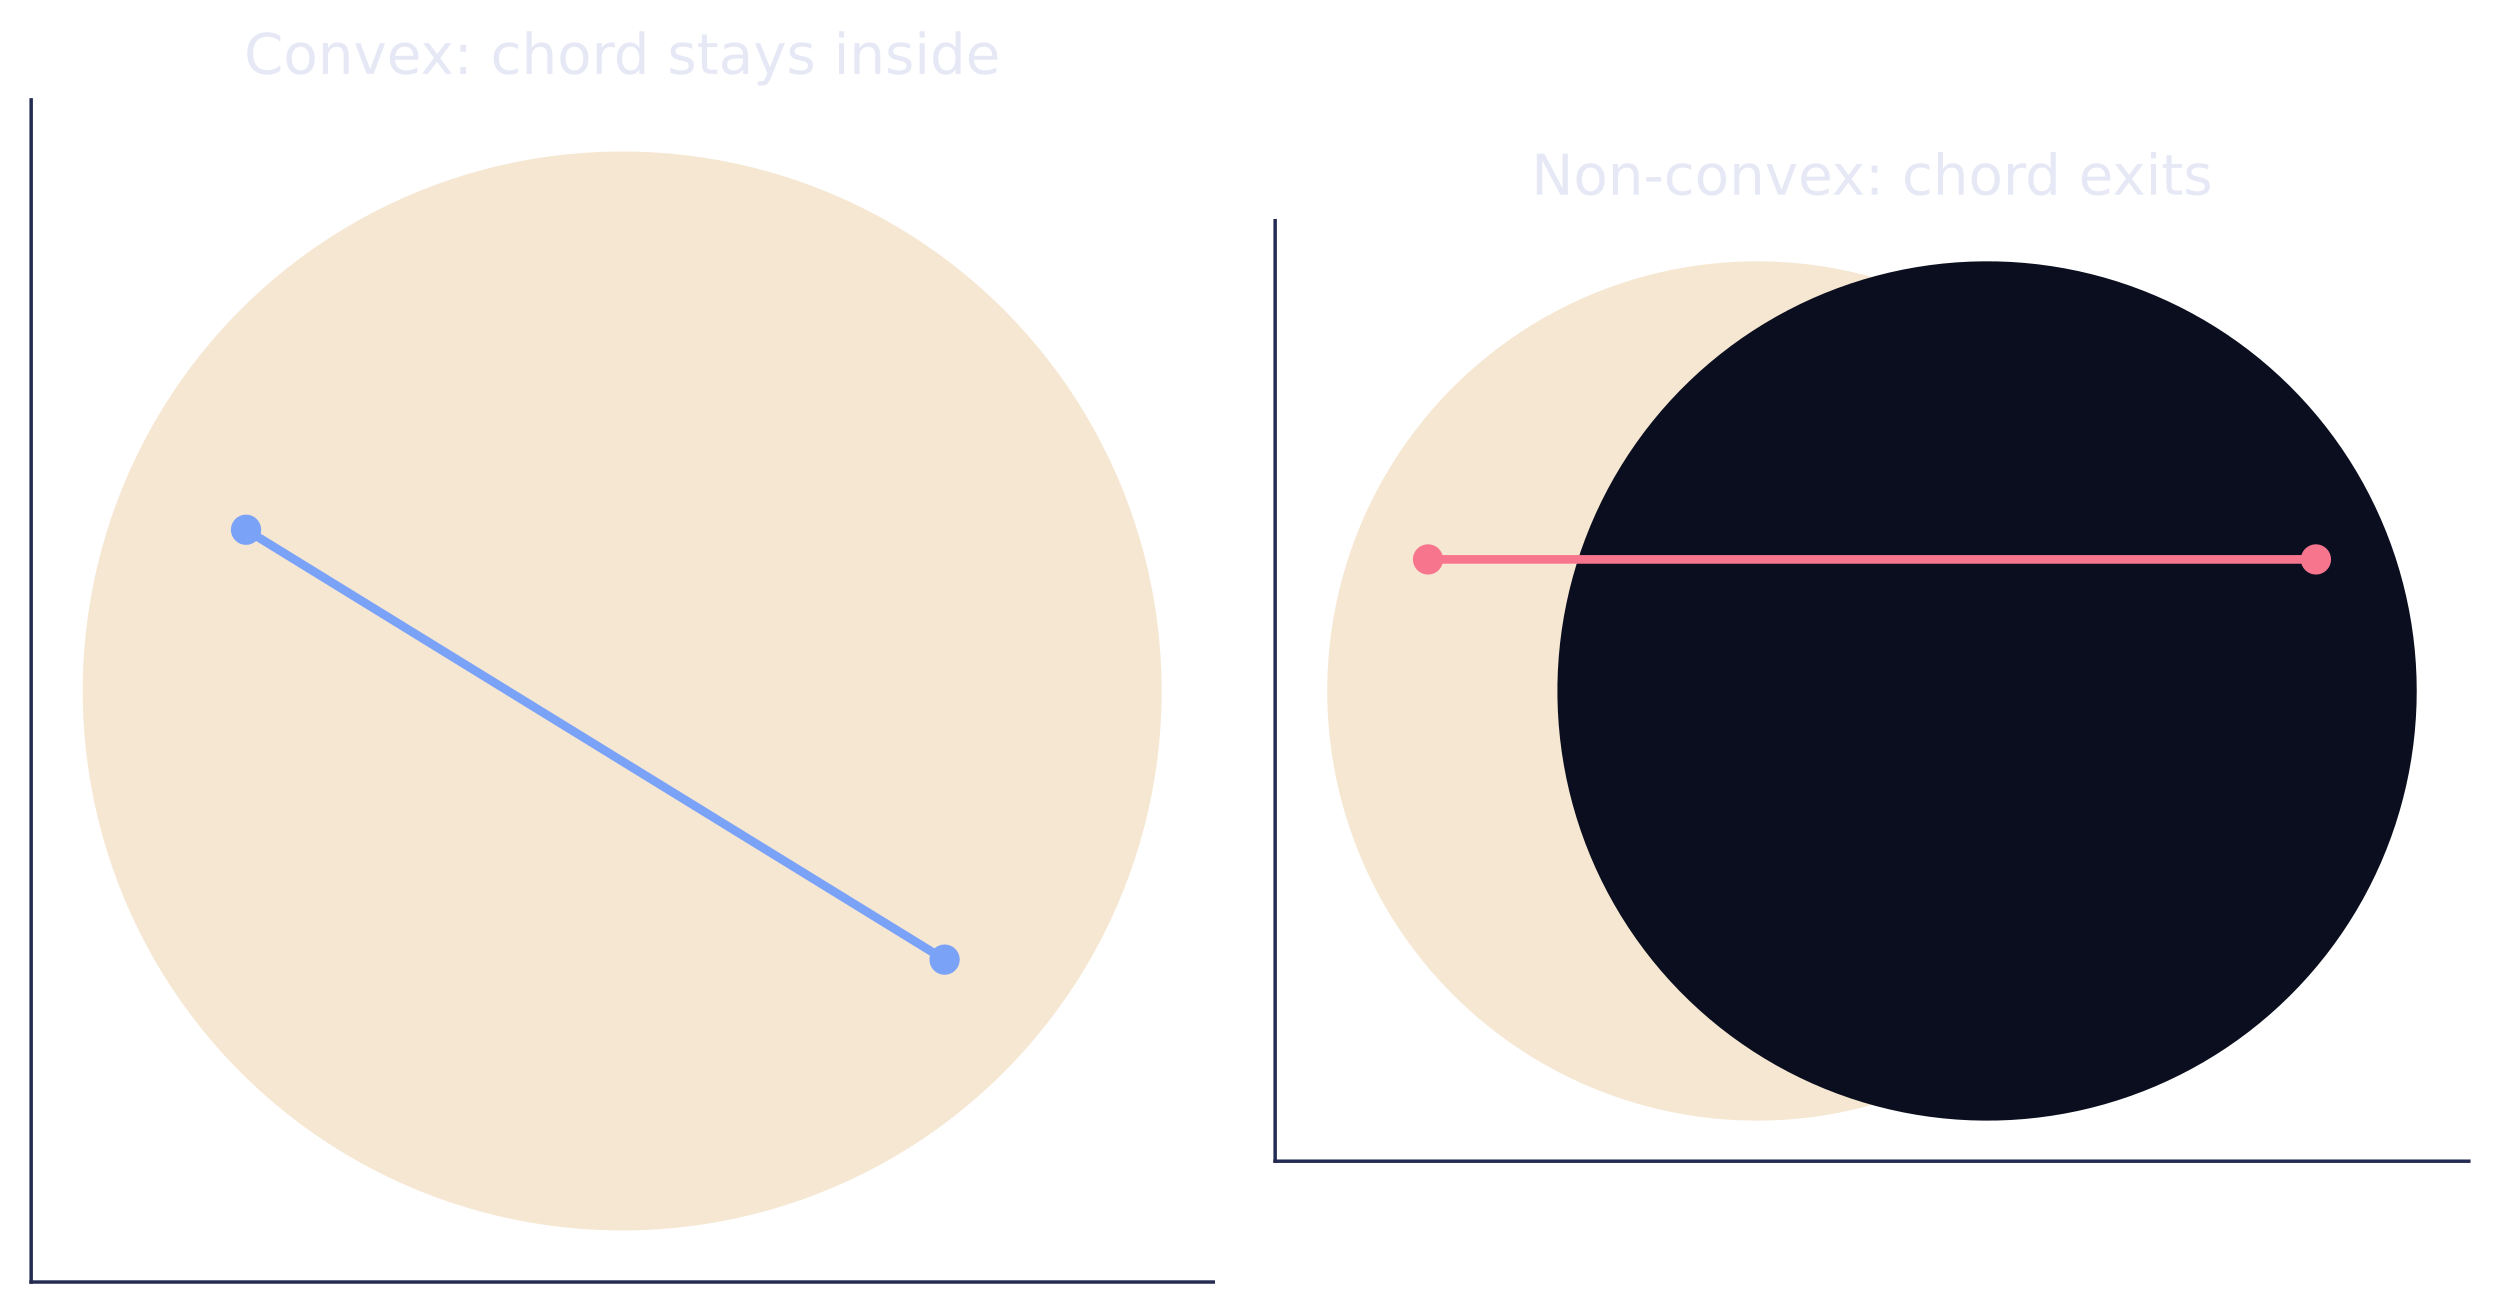
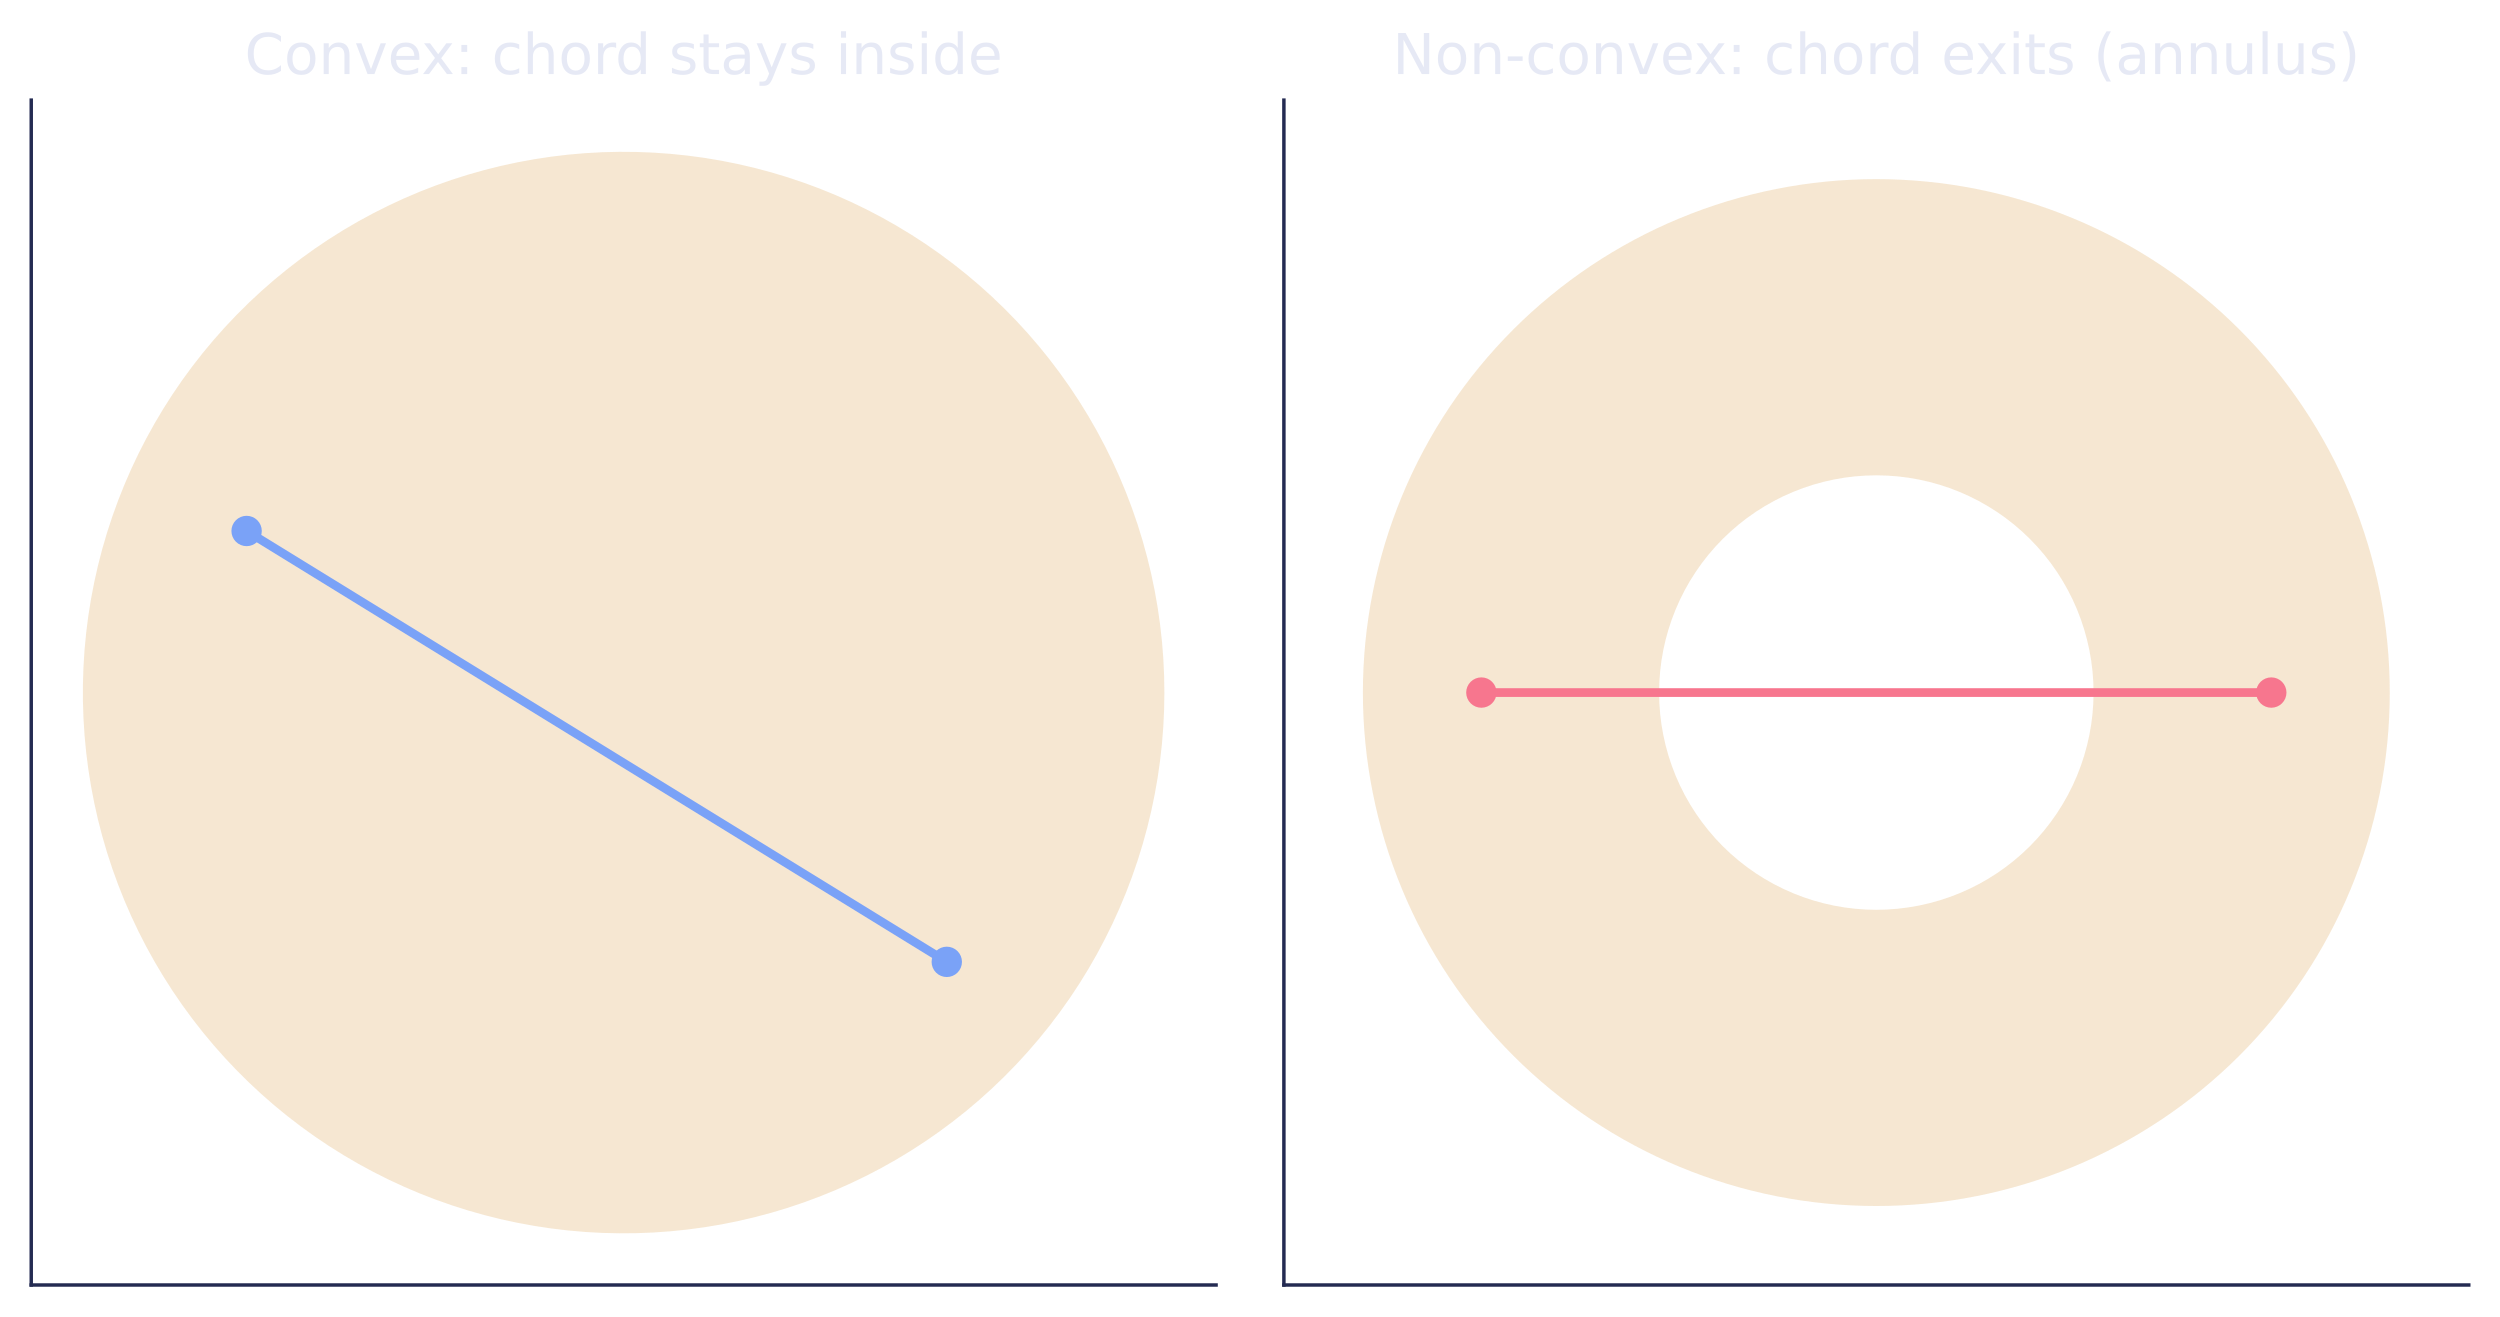
- <svg xmlns="http://www.w3.org/2000/svg" xmlns:xlink="http://www.w3.org/1999/xlink" width="577.542pt" height="303.37pt" viewBox="0 0 577.542 303.37" version="1.1">
+ <svg xmlns="http://www.w3.org/2000/svg" xmlns:xlink="http://www.w3.org/1999/xlink" width="576.207pt" height="303.37pt" viewBox="0 0 576.207 303.37" version="1.1">
  <defs>
    <style type="text/css">*{stroke-linejoin: round; stroke-linecap: butt}</style>
  </defs>
  <g id="figure_1">
    <g id="patch_1">
-       <path d="M 0 303.37  L 577.542 303.37  L 577.542 0  L 0 0  L 0 303.37  z " style="fill: none" />
+       <path d="M 0 303.37  L 576.207 303.37  L 576.207 0  L 0 0  L 0 303.37  z " style="fill: none" />
    </g>
    <g id="axes_1">
      <g id="patch_2">
        <path d="M 7.2 296.17  L 280.283 296.17  L 280.283 23.078  L 7.2 23.078  L 7.2 296.17  z " style="fill: none" />
      </g>
      <g id="patch_3">
        <path d="M 267.87 159.624  L 267.808 155.705  L 267.623 151.79  L 267.314 147.883  L 266.882 143.988  L 266.327 140.108  L 265.649 136.247  L 264.851 132.41  L 263.931 128.6  L 262.892 124.822  L 261.734 121.077  L 260.458 117.371  L 259.066 113.708  L 257.559 110.09  L 255.939 106.521  L 254.206 103.005  L 252.364 99.546  L 250.413 96.147  L 248.356 92.811  L 246.195 89.541  L 243.931 86.342  L 241.568 83.215  L 239.107 80.165  L 236.551 77.193  L 233.903 74.304  L 231.164 71.5  L 228.339 68.784  L 225.429 66.159  L 222.438 63.626  L 219.368 61.189  L 216.223 58.851  L 213.006 56.613  L 209.719 54.477  L 206.367 52.447  L 202.952 50.523  L 199.479 48.708  L 195.949 47.003  L 192.368 45.411  L 188.738 43.933  L 185.064 42.57  L 181.348 41.323  L 177.595 40.195  L 173.807 39.185  L 169.99 38.296  L 166.147 37.528  L 162.282 36.881  L 158.397 36.356  L 154.499 35.955  L 150.589 35.677  L 146.673 35.522  L 142.754 35.491  L 138.836 35.584  L 134.922 35.8  L 131.018 36.14  L 127.126 36.603  L 123.251 37.189  L 119.396 37.897  L 115.565 38.726  L 111.763 39.675  L 107.992 40.744  L 104.257 41.932  L 100.561 43.237  L 96.909 44.657  L 93.303 46.193  L 89.747 47.842  L 86.245 49.602  L 82.8 51.471  L 79.417 53.449  L 76.097 55.532  L 72.845 57.719  L 69.663 60.008  L 66.555 62.396  L 63.524 64.881  L 60.573 67.46  L 57.705 70.131  L 54.923 72.892  L 52.229 75.738  L 49.627 78.669  L 47.118 81.68  L 44.706 84.769  L 42.392 87.932  L 40.179 91.167  L 38.07 94.471  L 36.066 97.839  L 34.169 101.268  L 32.381 104.756  L 30.705 108.299  L 29.141 111.893  L 27.691 115.534  L 26.357 119.219  L 25.14 122.945  L 24.041 126.707  L 23.062 130.502  L 22.203 134.326  L 21.464 138.175  L 20.848 142.046  L 20.355 145.934  L 19.984 149.835  L 19.737 153.747  L 19.613 157.664  L 19.613 161.583  L 19.737 165.501  L 19.984 169.412  L 20.355 173.314  L 20.848 177.202  L 21.464 181.073  L 22.203 184.922  L 23.062 188.746  L 24.041 192.541  L 25.14 196.303  L 26.357 200.028  L 27.691 203.714  L 29.141 207.355  L 30.705 210.949  L 32.381 214.491  L 34.169 217.979  L 36.066 221.409  L 38.07 224.777  L 40.179 228.08  L 42.392 231.315  L 44.706 234.479  L 47.118 237.568  L 49.627 240.579  L 52.229 243.509  L 54.923 246.356  L 57.705 249.116  L 60.573 251.788  L 63.524 254.367  L 66.555 256.852  L 69.663 259.24  L 72.845 261.529  L 76.097 263.716  L 79.417 265.799  L 82.8 267.776  L 86.245 269.646  L 89.747 271.406  L 93.303 273.055  L 96.909 274.59  L 100.561 276.011  L 104.257 277.316  L 107.992 278.503  L 111.763 279.573  L 115.565 280.522  L 119.396 281.351  L 123.251 282.059  L 127.126 282.644  L 131.018 283.107  L 134.922 283.447  L 138.836 283.664  L 142.754 283.756  L 146.673 283.725  L 150.589 283.571  L 154.499 283.293  L 158.397 282.891  L 162.282 282.367  L 166.147 281.72  L 169.99 280.952  L 173.807 280.062  L 177.595 279.053  L 181.348 277.924  L 185.064 276.678  L 188.738 275.315  L 192.368 273.837  L 195.949 272.244  L 199.479 270.54  L 202.952 268.725  L 206.367 266.801  L 209.719 264.77  L 213.006 262.635  L 216.223 260.397  L 219.368 258.058  L 222.438 255.621  L 225.429 253.089  L 228.339 250.463  L 231.164 247.747  L 233.903 244.943  L 236.551 242.054  L 239.107 239.083  L 241.568 236.033  L 243.931 232.906  L 246.195 229.706  L 248.356 226.437  L 250.413 223.101  L 252.364 219.702  L 254.206 216.242  L 255.939 212.727  L 257.559 209.158  L 259.066 205.54  L 260.458 201.876  L 261.734 198.17  L 262.892 194.426  L 263.931 190.647  L 264.851 186.837  L 265.649 183  L 266.327 179.14  L 266.882 175.26  L 267.314 171.365  L 267.623 167.458  L 267.808 163.543  L 267.87 159.624  z " clip-path="url(#p2eefb8fff7)" style="fill: #e0af68; opacity: 0.3; stroke: #e0af68; stroke-linejoin: miter" />
      </g>
      <g id="matplotlib.axis_1" />
      <g id="matplotlib.axis_2" />
      <g id="line2d_1">
        <path d="M 56.838 122.383  L 218.216 221.692  " clip-path="url(#p2eefb8fff7)" style="fill: none; stroke: #7aa2f7; stroke-width: 2; stroke-linecap: square" />
        <defs>
          <path id="mc3acadb9ed" d="M 0 3  C 0.796 3 1.559 2.684 2.121 2.121  C 2.684 1.559 3 0.796 3 0  C 3 -0.796 2.684 -1.559 2.121 -2.121  C 1.559 -2.684 0.796 -3 0 -3  C -0.796 -3 -1.559 -2.684 -2.121 -2.121  C -2.684 -1.559 -3 -0.796 -3 0  C -3 0.796 -2.684 1.559 -2.121 2.121  C -1.559 2.684 -0.796 3 0 3  z " style="stroke: #7aa2f7" />
        </defs>
        <g clip-path="url(#p2eefb8fff7)">
          <use xlink:href="#mc3acadb9ed" x="56.838" y="122.383" style="fill: #7aa2f7; stroke: #7aa2f7" />
          <use xlink:href="#mc3acadb9ed" x="218.216" y="221.692" style="fill: #7aa2f7; stroke: #7aa2f7" />
        </g>
      </g>
      <g id="patch_4">
        <path d="M 7.2 296.17  L 7.2 23.078  " style="fill: none; stroke: #242b52; stroke-width: 0.8; stroke-linejoin: miter; stroke-linecap: square" />
      </g>
      <g id="patch_5">
        <path d="M 7.2 296.17  L 280.283 296.17  " style="fill: none; stroke: #242b52; stroke-width: 0.8; stroke-linejoin: miter; stroke-linecap: square" />
      </g>
      <g id="text_1">
        <g style="fill: #e6e9f5" transform="translate(56.38971 17.07797) scale(0.13 -0.13)">
          <defs>
            <path id="DejaVuSans-43" d="M 4122 4306  L 4122 3641  Q 3803 3938 3442 4084  Q 3081 4231 2675 4231  Q 1875 4231 1450 3742  Q 1025 3253 1025 2328  Q 1025 1406 1450 917  Q 1875 428 2675 428  Q 3081 428 3442 575  Q 3803 722 4122 1019  L 4122 359  Q 3791 134 3420 21  Q 3050 -91 2638 -91  Q 1578 -91 968 557  Q 359 1206 359 2328  Q 359 3453 968 4101  Q 1578 4750 2638 4750  Q 3056 4750 3426 4639  Q 3797 4528 4122 4306  z " transform="scale(0.015625)" />
            <path id="DejaVuSans-6f" d="M 1959 3097  Q 1497 3097 1228 2736  Q 959 2375 959 1747  Q 959 1119 1226 758  Q 1494 397 1959 397  Q 2419 397 2687 759  Q 2956 1122 2956 1747  Q 2956 2369 2687 2733  Q 2419 3097 1959 3097  z M 1959 3584  Q 2709 3584 3137 3096  Q 3566 2609 3566 1747  Q 3566 888 3137 398  Q 2709 -91 1959 -91  Q 1206 -91 779 398  Q 353 888 353 1747  Q 353 2609 779 3096  Q 1206 3584 1959 3584  z " transform="scale(0.015625)" />
            <path id="DejaVuSans-6e" d="M 3513 2113  L 3513 0  L 2938 0  L 2938 2094  Q 2938 2591 2744 2837  Q 2550 3084 2163 3084  Q 1697 3084 1428 2787  Q 1159 2491 1159 1978  L 1159 0  L 581 0  L 581 3500  L 1159 3500  L 1159 2956  Q 1366 3272 1645 3428  Q 1925 3584 2291 3584  Q 2894 3584 3203 3211  Q 3513 2838 3513 2113  z " transform="scale(0.015625)" />
            <path id="DejaVuSans-76" d="M 191 3500  L 800 3500  L 1894 563  L 2988 3500  L 3597 3500  L 2284 0  L 1503 0  L 191 3500  z " transform="scale(0.015625)" />
            <path id="DejaVuSans-65" d="M 3597 1894  L 3597 1613  L 953 1613  Q 991 1019 1311 708  Q 1631 397 2203 397  Q 2534 397 2845 478  Q 3156 559 3463 722  L 3463 178  Q 3153 47 2828 -22  Q 2503 -91 2169 -91  Q 1331 -91 842 396  Q 353 884 353 1716  Q 353 2575 817 3079  Q 1281 3584 2069 3584  Q 2775 3584 3186 3129  Q 3597 2675 3597 1894  z M 3022 2063  Q 3016 2534 2758 2815  Q 2500 3097 2075 3097  Q 1594 3097 1305 2825  Q 1016 2553 972 2059  L 3022 2063  z " transform="scale(0.015625)" />
            <path id="DejaVuSans-78" d="M 3513 3500  L 2247 1797  L 3578 0  L 2900 0  L 1881 1375  L 863 0  L 184 0  L 1544 1831  L 300 3500  L 978 3500  L 1906 2253  L 2834 3500  L 3513 3500  z " transform="scale(0.015625)" />
            <path id="DejaVuSans-3a" d="M 750 794  L 1409 794  L 1409 0  L 750 0  L 750 794  z M 750 3309  L 1409 3309  L 1409 2516  L 750 2516  L 750 3309  z " transform="scale(0.015625)" />
            <path id="DejaVuSans-20" transform="scale(0.015625)" />
            <path id="DejaVuSans-63" d="M 3122 3366  L 3122 2828  Q 2878 2963 2633 3030  Q 2388 3097 2138 3097  Q 1578 3097 1268 2742  Q 959 2388 959 1747  Q 959 1106 1268 751  Q 1578 397 2138 397  Q 2388 397 2633 464  Q 2878 531 3122 666  L 3122 134  Q 2881 22 2623 -34  Q 2366 -91 2075 -91  Q 1284 -91 818 406  Q 353 903 353 1747  Q 353 2603 823 3093  Q 1294 3584 2113 3584  Q 2378 3584 2631 3529  Q 2884 3475 3122 3366  z " transform="scale(0.015625)" />
            <path id="DejaVuSans-68" d="M 3513 2113  L 3513 0  L 2938 0  L 2938 2094  Q 2938 2591 2744 2837  Q 2550 3084 2163 3084  Q 1697 3084 1428 2787  Q 1159 2491 1159 1978  L 1159 0  L 581 0  L 581 4863  L 1159 4863  L 1159 2956  Q 1366 3272 1645 3428  Q 1925 3584 2291 3584  Q 2894 3584 3203 3211  Q 3513 2838 3513 2113  z " transform="scale(0.015625)" />
            <path id="DejaVuSans-72" d="M 2631 2963  Q 2534 3019 2420 3045  Q 2306 3072 2169 3072  Q 1681 3072 1420 2755  Q 1159 2438 1159 1844  L 1159 0  L 581 0  L 581 3500  L 1159 3500  L 1159 2956  Q 1341 3275 1631 3429  Q 1922 3584 2338 3584  Q 2397 3584 2469 3576  Q 2541 3569 2628 3553  L 2631 2963  z " transform="scale(0.015625)" />
            <path id="DejaVuSans-64" d="M 2906 2969  L 2906 4863  L 3481 4863  L 3481 0  L 2906 0  L 2906 525  Q 2725 213 2448 61  Q 2172 -91 1784 -91  Q 1150 -91 751 415  Q 353 922 353 1747  Q 353 2572 751 3078  Q 1150 3584 1784 3584  Q 2172 3584 2448 3432  Q 2725 3281 2906 2969  z M 947 1747  Q 947 1113 1208 752  Q 1469 391 1925 391  Q 2381 391 2643 752  Q 2906 1113 2906 1747  Q 2906 2381 2643 2742  Q 2381 3103 1925 3103  Q 1469 3103 1208 2742  Q 947 2381 947 1747  z " transform="scale(0.015625)" />
            <path id="DejaVuSans-73" d="M 2834 3397  L 2834 2853  Q 2591 2978 2328 3040  Q 2066 3103 1784 3103  Q 1356 3103 1142 2972  Q 928 2841 928 2578  Q 928 2378 1081 2264  Q 1234 2150 1697 2047  L 1894 2003  Q 2506 1872 2764 1633  Q 3022 1394 3022 966  Q 3022 478 2636 193  Q 2250 -91 1575 -91  Q 1294 -91 989 -36  Q 684 19 347 128  L 347 722  Q 666 556 975 473  Q 1284 391 1588 391  Q 1994 391 2212 530  Q 2431 669 2431 922  Q 2431 1156 2273 1281  Q 2116 1406 1581 1522  L 1381 1569  Q 847 1681 609 1914  Q 372 2147 372 2553  Q 372 3047 722 3315  Q 1072 3584 1716 3584  Q 2034 3584 2315 3537  Q 2597 3491 2834 3397  z " transform="scale(0.015625)" />
            <path id="DejaVuSans-74" d="M 1172 4494  L 1172 3500  L 2356 3500  L 2356 3053  L 1172 3053  L 1172 1153  Q 1172 725 1289 603  Q 1406 481 1766 481  L 2356 481  L 2356 0  L 1766 0  Q 1100 0 847 248  Q 594 497 594 1153  L 594 3053  L 172 3053  L 172 3500  L 594 3500  L 594 4494  L 1172 4494  z " transform="scale(0.015625)" />
            <path id="DejaVuSans-61" d="M 2194 1759  Q 1497 1759 1228 1600  Q 959 1441 959 1056  Q 959 750 1161 570  Q 1363 391 1709 391  Q 2188 391 2477 730  Q 2766 1069 2766 1631  L 2766 1759  L 2194 1759  z M 3341 1997  L 3341 0  L 2766 0  L 2766 531  Q 2569 213 2275 61  Q 1981 -91 1556 -91  Q 1019 -91 701 211  Q 384 513 384 1019  Q 384 1609 779 1909  Q 1175 2209 1959 2209  L 2766 2209  L 2766 2266  Q 2766 2663 2505 2880  Q 2244 3097 1772 3097  Q 1472 3097 1187 3025  Q 903 2953 641 2809  L 641 3341  Q 956 3463 1253 3523  Q 1550 3584 1831 3584  Q 2591 3584 2966 3190  Q 3341 2797 3341 1997  z " transform="scale(0.015625)" />
            <path id="DejaVuSans-79" d="M 2059 -325  Q 1816 -950 1584 -1140  Q 1353 -1331 966 -1331  L 506 -1331  L 506 -850  L 844 -850  Q 1081 -850 1212 -737  Q 1344 -625 1503 -206  L 1606 56  L 191 3500  L 800 3500  L 1894 763  L 2988 3500  L 3597 3500  L 2059 -325  z " transform="scale(0.015625)" />
            <path id="DejaVuSans-69" d="M 603 3500  L 1178 3500  L 1178 0  L 603 0  L 603 3500  z M 603 4863  L 1178 4863  L 1178 4134  L 603 4134  L 603 4863  z " transform="scale(0.015625)" />
          </defs>
          <use xlink:href="#DejaVuSans-43" />
          <use xlink:href="#DejaVuSans-6f" x="69.824" />
          <use xlink:href="#DejaVuSans-6e" x="131.006" />
          <use xlink:href="#DejaVuSans-76" x="194.385" />
          <use xlink:href="#DejaVuSans-65" x="253.564" />
          <use xlink:href="#DejaVuSans-78" x="313.338" />
          <use xlink:href="#DejaVuSans-3a" x="372.518" />
          <use xlink:href="#DejaVuSans-20" x="406.209" />
          <use xlink:href="#DejaVuSans-63" x="437.996" />
          <use xlink:href="#DejaVuSans-68" x="492.977" />
          <use xlink:href="#DejaVuSans-6f" x="556.355" />
          <use xlink:href="#DejaVuSans-72" x="617.537" />
          <use xlink:href="#DejaVuSans-64" x="656.9" />
          <use xlink:href="#DejaVuSans-20" x="720.377" />
          <use xlink:href="#DejaVuSans-73" x="752.164" />
          <use xlink:href="#DejaVuSans-74" x="804.264" />
          <use xlink:href="#DejaVuSans-61" x="843.473" />
          <use xlink:href="#DejaVuSans-79" x="904.752" />
          <use xlink:href="#DejaVuSans-73" x="963.932" />
          <use xlink:href="#DejaVuSans-20" x="1016.031" />
          <use xlink:href="#DejaVuSans-69" x="1047.818" />
          <use xlink:href="#DejaVuSans-6e" x="1075.602" />
          <use xlink:href="#DejaVuSans-73" x="1138.98" />
          <use xlink:href="#DejaVuSans-69" x="1191.08" />
          <use xlink:href="#DejaVuSans-64" x="1218.863" />
          <use xlink:href="#DejaVuSans-65" x="1282.34" />
        </g>
      </g>
    </g>
    <g id="axes_2">
      <g id="patch_6">
-         <path d="M 294.582 268.258  L 570.342 268.258  L 570.342 50.989  L 294.582 50.989  L 294.582 268.258  z " style="fill: none" />
+         <path d="M 295.916 296.17  L 569.007 296.17  L 569.007 23.078  L 295.916 23.078  L 295.916 296.17  z " style="fill: none" />
      </g>
      <g id="patch_7">
-         <path d="M 504.628 159.624  L 504.578 156.506  L 504.431 153.391  L 504.185 150.283  L 503.841 147.184  L 503.399 144.097  L 502.861 141.026  L 502.225 137.973  L 501.494 134.942  L 500.667 131.935  L 499.746 128.956  L 498.731 126.008  L 497.623 123.093  L 496.424 120.215  L 495.135 117.376  L 493.757 114.579  L 492.291 111.826  L 490.739 109.122  L 489.102 106.468  L 487.383 103.867  L 485.582 101.321  L 483.702 98.834  L 481.744 96.407  L 479.71 94.043  L 477.603 91.744  L 475.425 89.514  L 473.177 87.353  L 470.862 85.264  L 468.482 83.249  L 466.04 81.31  L 463.537 79.45  L 460.978 77.669  L 458.363 75.97  L 455.696 74.355  L 452.979 72.824  L 450.216 71.38  L 447.408 70.024  L 444.559 68.757  L 441.671 67.581  L 438.747 66.496  L 435.791 65.505  L 432.805 64.607  L 429.792 63.804  L 426.755 63.096  L 423.698 62.485  L 420.622 61.971  L 417.532 61.553  L 414.43 61.234  L 411.32 61.013  L 408.204 60.89  L 405.086 60.865  L 401.969 60.939  L 398.855 61.111  L 395.749 61.381  L 392.653 61.75  L 389.57 62.216  L 386.503 62.779  L 383.455 63.438  L 380.43 64.194  L 377.43 65.044  L 374.458 65.989  L 371.518 67.027  L 368.612 68.158  L 365.743 69.379  L 362.914 70.691  L 360.128 72.091  L 357.388 73.579  L 354.695 75.152  L 352.054 76.809  L 349.467 78.549  L 346.936 80.37  L 344.463 82.27  L 342.052 84.247  L 339.704 86.299  L 337.422 88.424  L 335.209 90.62  L 333.065 92.885  L 330.995 95.217  L 328.999 97.612  L 327.08 100.07  L 325.239 102.587  L 323.479 105.16  L 321.8 107.788  L 320.206 110.468  L 318.697 113.197  L 317.274 115.972  L 315.941 118.79  L 314.696 121.649  L 313.543 124.546  L 312.482 127.478  L 311.513 130.442  L 310.639 133.435  L 309.86 136.455  L 309.176 139.497  L 308.589 142.559  L 308.099 145.639  L 307.706 148.732  L 307.411 151.836  L 307.215 154.948  L 307.116 158.065  L 307.116 161.183  L 307.215 164.299  L 307.411 167.411  L 307.706 170.516  L 308.099 173.609  L 308.589 176.688  L 309.176 179.751  L 309.86 182.793  L 310.639 185.812  L 311.513 188.805  L 312.482 191.769  L 313.543 194.701  L 314.696 197.598  L 315.941 200.457  L 317.274 203.276  L 318.697 206.051  L 320.206 208.78  L 321.8 211.459  L 323.479 214.087  L 325.239 216.661  L 327.08 219.178  L 328.999 221.635  L 330.995 224.031  L 333.065 226.362  L 335.209 228.627  L 337.422 230.823  L 339.704 232.949  L 342.052 235.001  L 344.463 236.978  L 346.936 238.877  L 349.467 240.698  L 352.054 242.438  L 354.695 244.096  L 357.388 245.669  L 360.128 247.157  L 362.914 248.557  L 365.743 249.868  L 368.612 251.09  L 371.518 252.22  L 374.458 253.259  L 377.43 254.203  L 380.43 255.054  L 383.455 255.809  L 386.503 256.469  L 389.57 257.032  L 392.653 257.498  L 395.749 257.866  L 398.855 258.137  L 401.969 258.309  L 405.086 258.383  L 408.204 258.358  L 411.32 258.235  L 414.43 258.014  L 417.532 257.694  L 420.622 257.277  L 423.698 256.763  L 426.755 256.151  L 429.792 255.444  L 432.805 254.641  L 435.791 253.743  L 438.747 252.751  L 441.671 251.667  L 444.559 250.491  L 447.408 249.224  L 450.216 247.868  L 452.979 246.424  L 455.696 244.893  L 458.363 243.277  L 460.978 241.579  L 463.537 239.798  L 466.04 237.937  L 468.482 235.999  L 470.862 233.984  L 473.177 231.895  L 475.425 229.734  L 477.603 227.503  L 479.71 225.205  L 481.744 222.841  L 483.702 220.414  L 485.582 217.927  L 487.383 215.381  L 489.102 212.78  L 490.739 210.126  L 492.291 207.421  L 493.757 204.669  L 495.135 201.872  L 496.424 199.033  L 497.623 196.154  L 498.731 193.24  L 499.746 190.291  L 500.667 187.312  L 501.494 184.306  L 502.225 181.275  L 502.861 178.222  L 503.399 175.151  L 503.841 172.064  L 504.185 168.965  L 504.431 165.856  L 504.578 162.742  L 504.628 159.624  z " clip-path="url(#pf37283b5e5)" style="fill: #e0af68; opacity: 0.3; stroke: #e0af68; stroke-linejoin: miter" />
-       </g>
-       <g id="patch_8">
-         <path d="M 557.807 159.624  L 557.758 156.506  L 557.61 153.391  L 557.364 150.283  L 557.02 147.184  L 556.579 144.097  L 556.04 141.026  L 555.405 137.973  L 554.673 134.942  L 553.846 131.935  L 552.925 128.956  L 551.91 126.008  L 550.803 123.093  L 549.604 120.215  L 548.314 117.376  L 546.936 114.579  L 545.47 111.826  L 543.918 109.122  L 542.282 106.468  L 540.562 103.867  L 538.762 101.321  L 536.881 98.834  L 534.923 96.407  L 532.89 94.043  L 530.783 91.744  L 528.604 89.514  L 526.356 87.353  L 524.041 85.264  L 521.661 83.249  L 519.219 81.31  L 516.717 79.45  L 514.157 77.669  L 511.542 75.97  L 508.875 74.355  L 506.159 72.824  L 503.395 71.38  L 500.587 70.024  L 497.738 68.757  L 494.85 67.581  L 491.927 66.496  L 488.971 65.505  L 485.984 64.607  L 482.971 63.804  L 479.935 63.096  L 476.877 62.485  L 473.802 61.971  L 470.711 61.553  L 467.61 61.234  L 464.499 61.013  L 461.384 60.89  L 458.266 60.865  L 455.148 60.939  L 452.035 61.111  L 448.929 61.381  L 445.832 61.75  L 442.749 62.216  L 439.682 62.779  L 436.635 63.438  L 433.609 64.194  L 430.609 65.044  L 427.638 65.989  L 424.697 67.027  L 421.791 68.158  L 418.923 69.379  L 416.094 70.691  L 413.308 72.091  L 410.567 73.579  L 407.875 75.152  L 405.234 76.809  L 402.646 78.549  L 400.115 80.37  L 397.642 82.27  L 395.231 84.247  L 392.883 86.299  L 390.602 88.424  L 388.388 90.62  L 386.245 92.885  L 384.174 95.217  L 382.178 97.612  L 380.259 100.07  L 378.418 102.587  L 376.658 105.16  L 374.98 107.788  L 373.385 110.468  L 371.876 113.197  L 370.454 115.972  L 369.12 118.79  L 367.876 121.649  L 366.722 124.546  L 365.661 127.478  L 364.693 130.442  L 363.819 133.435  L 363.039 136.455  L 362.356 139.497  L 361.769 142.559  L 361.278 145.639  L 360.886 148.732  L 360.591 151.836  L 360.394 154.948  L 360.296 158.065  L 360.296 161.183  L 360.394 164.299  L 360.591 167.411  L 360.886 170.516  L 361.278 173.609  L 361.769 176.688  L 362.356 179.751  L 363.039 182.793  L 363.819 185.812  L 364.693 188.805  L 365.661 191.769  L 366.722 194.701  L 367.876 197.598  L 369.12 200.457  L 370.454 203.276  L 371.876 206.051  L 373.385 208.78  L 374.98 211.459  L 376.658 214.087  L 378.418 216.661  L 380.259 219.178  L 382.178 221.635  L 384.174 224.031  L 386.245 226.362  L 388.388 228.627  L 390.602 230.823  L 392.883 232.949  L 395.231 235.001  L 397.642 236.978  L 400.115 238.877  L 402.646 240.698  L 405.234 242.438  L 407.875 244.096  L 410.567 245.669  L 413.308 247.157  L 416.094 248.557  L 418.923 249.868  L 421.791 251.09  L 424.697 252.22  L 427.638 253.259  L 430.609 254.203  L 433.609 255.054  L 436.635 255.809  L 439.682 256.469  L 442.749 257.032  L 445.832 257.498  L 448.929 257.866  L 452.035 258.137  L 455.148 258.309  L 458.266 258.383  L 461.384 258.358  L 464.499 258.235  L 467.61 258.014  L 470.711 257.694  L 473.802 257.277  L 476.877 256.763  L 479.935 256.151  L 482.971 255.444  L 485.984 254.641  L 488.971 253.743  L 491.927 252.751  L 494.85 251.667  L 497.738 250.491  L 500.587 249.224  L 503.395 247.868  L 506.159 246.424  L 508.875 244.893  L 511.542 243.277  L 514.157 241.579  L 516.717 239.798  L 519.219 237.937  L 521.661 235.999  L 524.041 233.984  L 526.356 231.895  L 528.604 229.734  L 530.783 227.503  L 532.89 225.205  L 534.923 222.841  L 536.881 220.414  L 538.762 217.927  L 540.562 215.381  L 542.282 212.78  L 543.918 210.126  L 545.47 207.421  L 546.936 204.669  L 548.314 201.872  L 549.604 199.033  L 550.803 196.154  L 551.91 193.24  L 552.925 190.291  L 553.846 187.312  L 554.673 184.306  L 555.405 181.275  L 556.04 178.222  L 556.579 175.151  L 557.02 172.064  L 557.364 168.965  L 557.61 165.856  L 557.758 162.742  L 557.807 159.624  z " clip-path="url(#pf37283b5e5)" style="fill: #0a0e1f; stroke: #0a0e1f; stroke-linejoin: miter" />
+         <path d="M 550.801 159.624  C 550.801 144.084 547.74 128.694 541.793 114.337  C 535.846 99.98 527.129 86.934 516.14 75.945  C 505.152 64.956 492.106 56.239 477.748 50.292  C 463.391 44.345 448.002 41.284 432.462 41.284  C 416.921 41.284 401.532 44.345 387.175 50.292  C 372.818 56.239 359.771 64.956 348.783 75.945  C 337.794 86.934 329.077 99.98 323.13 114.337  C 317.183 128.694 314.122 144.084 314.122 159.624  C 314.122 175.164 317.183 190.553 323.13 204.91  C 329.077 219.268 337.794 232.314 348.783 243.303  C 359.771 254.291 372.818 263.008 387.175 268.955  C 401.532 274.902 416.921 277.964 432.462 277.964  C 448.002 277.964 463.391 274.902 477.748 268.955  C 492.106 263.008 505.152 254.291 516.14 243.303  C 527.129 232.314 535.846 219.268 541.793 204.91  C 547.74 190.553 550.801 175.164 550.801 159.624  M 482.528 159.624  C 482.528 166.199 481.233 172.709 478.717 178.784  C 476.201 184.858 472.513 190.377 467.864 195.026  C 463.215 199.675 457.696 203.363 451.621 205.88  C 445.547 208.396 439.036 209.691 432.462 209.691  C 425.887 209.691 419.376 208.396 413.302 205.88  C 407.228 203.363 401.708 199.675 397.059 195.026  C 392.41 190.377 388.722 184.858 386.206 178.784  C 383.69 172.709 382.395 166.199 382.395 159.624  C 382.395 153.049 383.69 146.538 386.206 140.464  C 388.722 134.39 392.41 128.87 397.059 124.221  C 401.708 119.572 407.228 115.884 413.302 113.368  C 419.376 110.852 425.887 109.557 432.462 109.557  C 439.036 109.557 445.547 110.852 451.621 113.368  C 457.696 115.884 463.215 119.572 467.864 124.221  C 472.513 128.87 476.201 134.39 478.717 140.464  C 481.233 146.538 482.528 153.049 482.528 159.624  M 550.801 159.624  z " clip-path="url(#p8fbfb7b311)" style="fill: #e0af68; opacity: 0.3" />
      </g>
      <g id="matplotlib.axis_3" />
      <g id="matplotlib.axis_4" />
      <g id="line2d_2">
-         <path d="M 329.895 129.236  L 535.016 129.236  " clip-path="url(#pf37283b5e5)" style="fill: none; stroke: #f7768e; stroke-width: 2; stroke-linecap: square" />
+         <path d="M 341.431 159.624  L 523.492 159.624  " clip-path="url(#p8fbfb7b311)" style="fill: none; stroke: #f7768e; stroke-width: 2; stroke-linecap: square" />
        <defs>
          <path id="mcc89b22b23" d="M 0 3  C 0.796 3 1.559 2.684 2.121 2.121  C 2.684 1.559 3 0.796 3 0  C 3 -0.796 2.684 -1.559 2.121 -2.121  C 1.559 -2.684 0.796 -3 0 -3  C -0.796 -3 -1.559 -2.684 -2.121 -2.121  C -2.684 -1.559 -3 -0.796 -3 0  C -3 0.796 -2.684 1.559 -2.121 2.121  C -1.559 2.684 -0.796 3 0 3  z " style="stroke: #f7768e" />
        </defs>
-         <g clip-path="url(#pf37283b5e5)">
-           <use xlink:href="#mcc89b22b23" x="329.895" y="129.236" style="fill: #f7768e; stroke: #f7768e" />
-           <use xlink:href="#mcc89b22b23" x="535.016" y="129.236" style="fill: #f7768e; stroke: #f7768e" />
+         <g clip-path="url(#p8fbfb7b311)">
+           <use xlink:href="#mcc89b22b23" x="341.431" y="159.624" style="fill: #f7768e; stroke: #f7768e" />
+           <use xlink:href="#mcc89b22b23" x="523.492" y="159.624" style="fill: #f7768e; stroke: #f7768e" />
        </g>
      </g>
+       <g id="patch_8">
+         <path d="M 295.916 296.17  L 295.916 23.078  " style="fill: none; stroke: #242b52; stroke-width: 0.8; stroke-linejoin: miter; stroke-linecap: square" />
+       </g>
      <g id="patch_9">
-         <path d="M 294.582 268.258  L 294.582 50.989  " style="fill: none; stroke: #242b52; stroke-width: 0.8; stroke-linejoin: miter; stroke-linecap: square" />
-       </g>
-       <g id="patch_10">
-         <path d="M 294.582 268.258  L 570.342 268.258  " style="fill: none; stroke: #242b52; stroke-width: 0.8; stroke-linejoin: miter; stroke-linecap: square" />
+         <path d="M 295.916 296.17  L 569.007 296.17  " style="fill: none; stroke: #242b52; stroke-width: 0.8; stroke-linejoin: miter; stroke-linecap: square" />
      </g>
      <g id="text_2">
-         <g style="fill: #e6e9f5" transform="translate(353.7567 44.98913) scale(0.13 -0.13)">
+         <g style="fill: #e6e9f5" transform="translate(320.9663 17.07797) scale(0.13 -0.13)">
          <defs>
            <path id="DejaVuSans-4e" d="M 628 4666  L 1478 4666  L 3547 763  L 3547 4666  L 4159 4666  L 4159 0  L 3309 0  L 1241 3903  L 1241 0  L 628 0  L 628 4666  z " transform="scale(0.015625)" />
            <path id="DejaVuSans-2d" d="M 313 2009  L 1997 2009  L 1997 1497  L 313 1497  L 313 2009  z " transform="scale(0.015625)" />
+             <path id="DejaVuSans-28" d="M 1984 4856  Q 1566 4138 1362 3434  Q 1159 2731 1159 2009  Q 1159 1288 1364 580  Q 1569 -128 1984 -844  L 1484 -844  Q 1016 -109 783 600  Q 550 1309 550 2009  Q 550 2706 781 3412  Q 1013 4119 1484 4856  L 1984 4856  z " transform="scale(0.015625)" />
+             <path id="DejaVuSans-75" d="M 544 1381  L 544 3500  L 1119 3500  L 1119 1403  Q 1119 906 1312 657  Q 1506 409 1894 409  Q 2359 409 2629 706  Q 2900 1003 2900 1516  L 2900 3500  L 3475 3500  L 3475 0  L 2900 0  L 2900 538  Q 2691 219 2414 64  Q 2138 -91 1772 -91  Q 1169 -91 856 284  Q 544 659 544 1381  z M 1991 3584  L 1991 3584  z " transform="scale(0.015625)" />
+             <path id="DejaVuSans-6c" d="M 603 4863  L 1178 4863  L 1178 0  L 603 0  L 603 4863  z " transform="scale(0.015625)" />
+             <path id="DejaVuSans-29" d="M 513 4856  L 1013 4856  Q 1481 4119 1714 3412  Q 1947 2706 1947 2009  Q 1947 1309 1714 600  Q 1481 -109 1013 -844  L 513 -844  Q 928 -128 1133 580  Q 1338 1288 1338 2009  Q 1338 2731 1133 3434  Q 928 4138 513 4856  z " transform="scale(0.015625)" />
          </defs>
          <use xlink:href="#DejaVuSans-4e" />
          <use xlink:href="#DejaVuSans-6f" x="74.805" />
          <use xlink:href="#DejaVuSans-6e" x="135.986" />
          <use xlink:href="#DejaVuSans-2d" x="199.365" />
          <use xlink:href="#DejaVuSans-63" x="235.449" />
          <use xlink:href="#DejaVuSans-6f" x="290.43" />
          <use xlink:href="#DejaVuSans-6e" x="351.611" />
          <use xlink:href="#DejaVuSans-76" x="414.99" />
          <use xlink:href="#DejaVuSans-65" x="474.17" />
          <use xlink:href="#DejaVuSans-78" x="533.943" />
          <use xlink:href="#DejaVuSans-3a" x="593.123" />
          <use xlink:href="#DejaVuSans-20" x="626.814" />
          <use xlink:href="#DejaVuSans-63" x="658.602" />
          <use xlink:href="#DejaVuSans-68" x="713.582" />
          <use xlink:href="#DejaVuSans-6f" x="776.961" />
          <use xlink:href="#DejaVuSans-72" x="838.143" />
          <use xlink:href="#DejaVuSans-64" x="877.506" />
          <use xlink:href="#DejaVuSans-20" x="940.982" />
          <use xlink:href="#DejaVuSans-65" x="972.77" />
          <use xlink:href="#DejaVuSans-78" x="1032.543" />
          <use xlink:href="#DejaVuSans-69" x="1091.723" />
          <use xlink:href="#DejaVuSans-74" x="1119.506" />
          <use xlink:href="#DejaVuSans-73" x="1158.715" />
+           <use xlink:href="#DejaVuSans-20" x="1210.814" />
+           <use xlink:href="#DejaVuSans-28" x="1242.602" />
+           <use xlink:href="#DejaVuSans-61" x="1281.615" />
+           <use xlink:href="#DejaVuSans-6e" x="1342.895" />
+           <use xlink:href="#DejaVuSans-6e" x="1406.273" />
+           <use xlink:href="#DejaVuSans-75" x="1469.652" />
+           <use xlink:href="#DejaVuSans-6c" x="1533.031" />
+           <use xlink:href="#DejaVuSans-75" x="1560.814" />
+           <use xlink:href="#DejaVuSans-73" x="1624.193" />
+           <use xlink:href="#DejaVuSans-29" x="1676.293" />
        </g>
      </g>
    </g>
  </g>
  <defs>
    <clipPath id="p2eefb8fff7">
      <rect x="7.2" y="23.078" width="273.083" height="273.092" />
    </clipPath>
-     <clipPath id="pf37283b5e5">
-       <rect x="294.582" y="50.989" width="275.76" height="217.269" />
+     <clipPath id="p8fbfb7b311">
+       <rect x="295.916" y="23.078" width="273.092" height="273.092" />
    </clipPath>
  </defs>
</svg>
